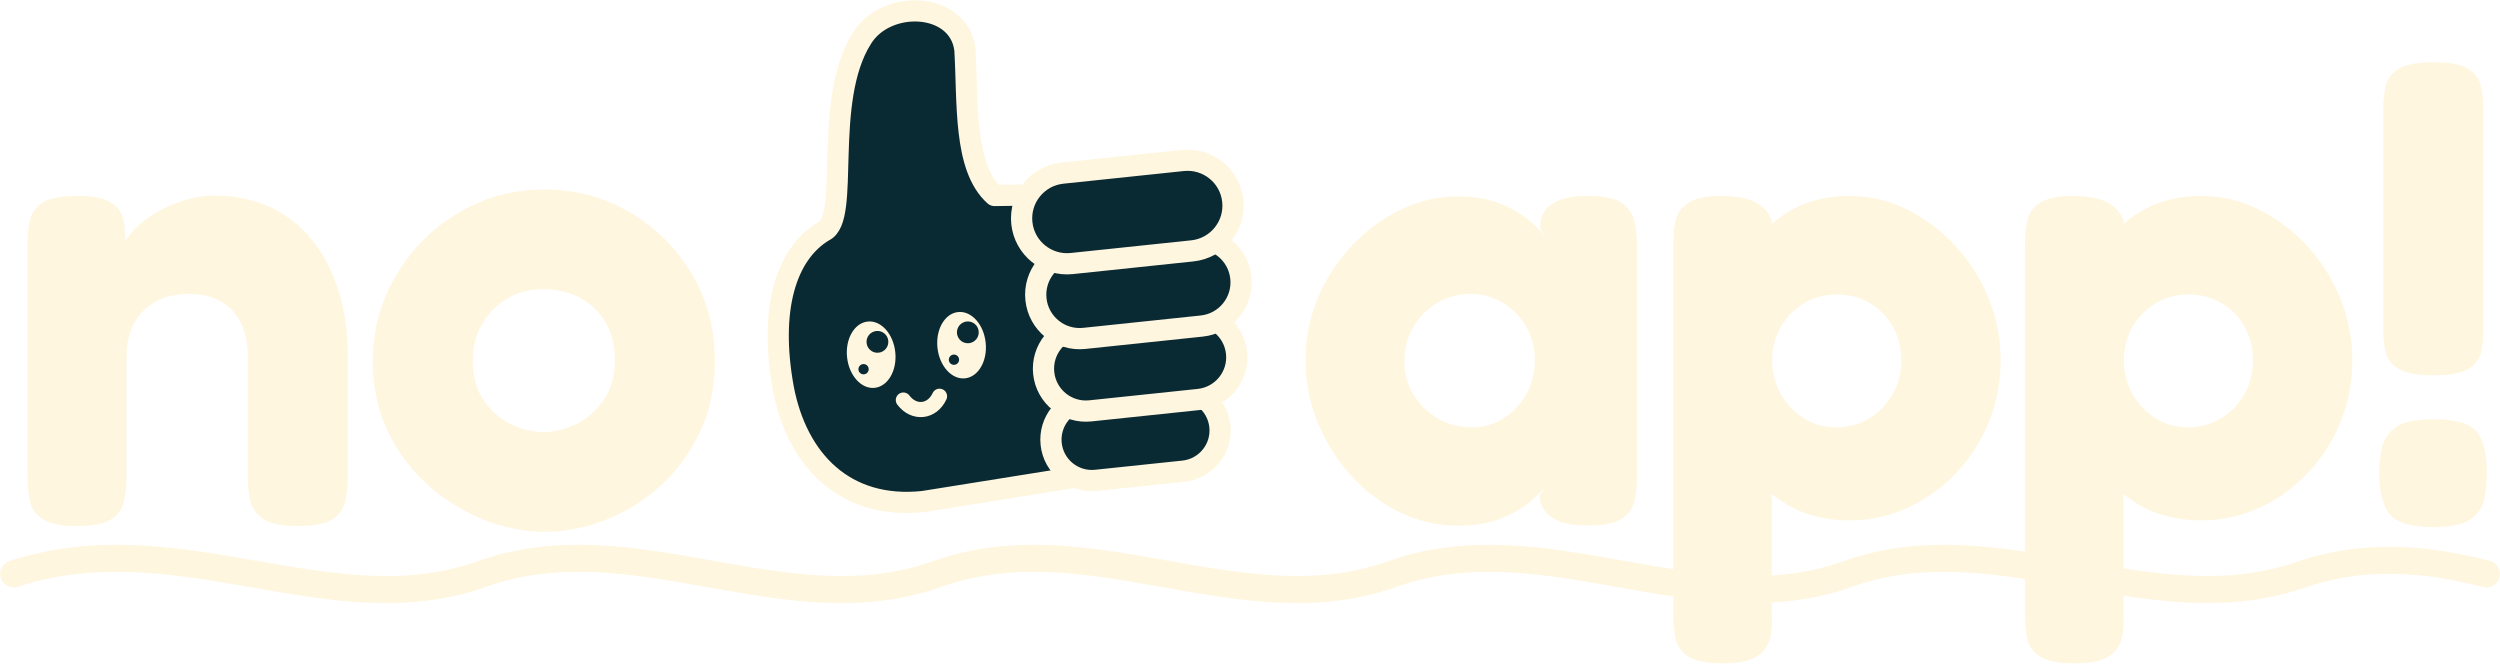
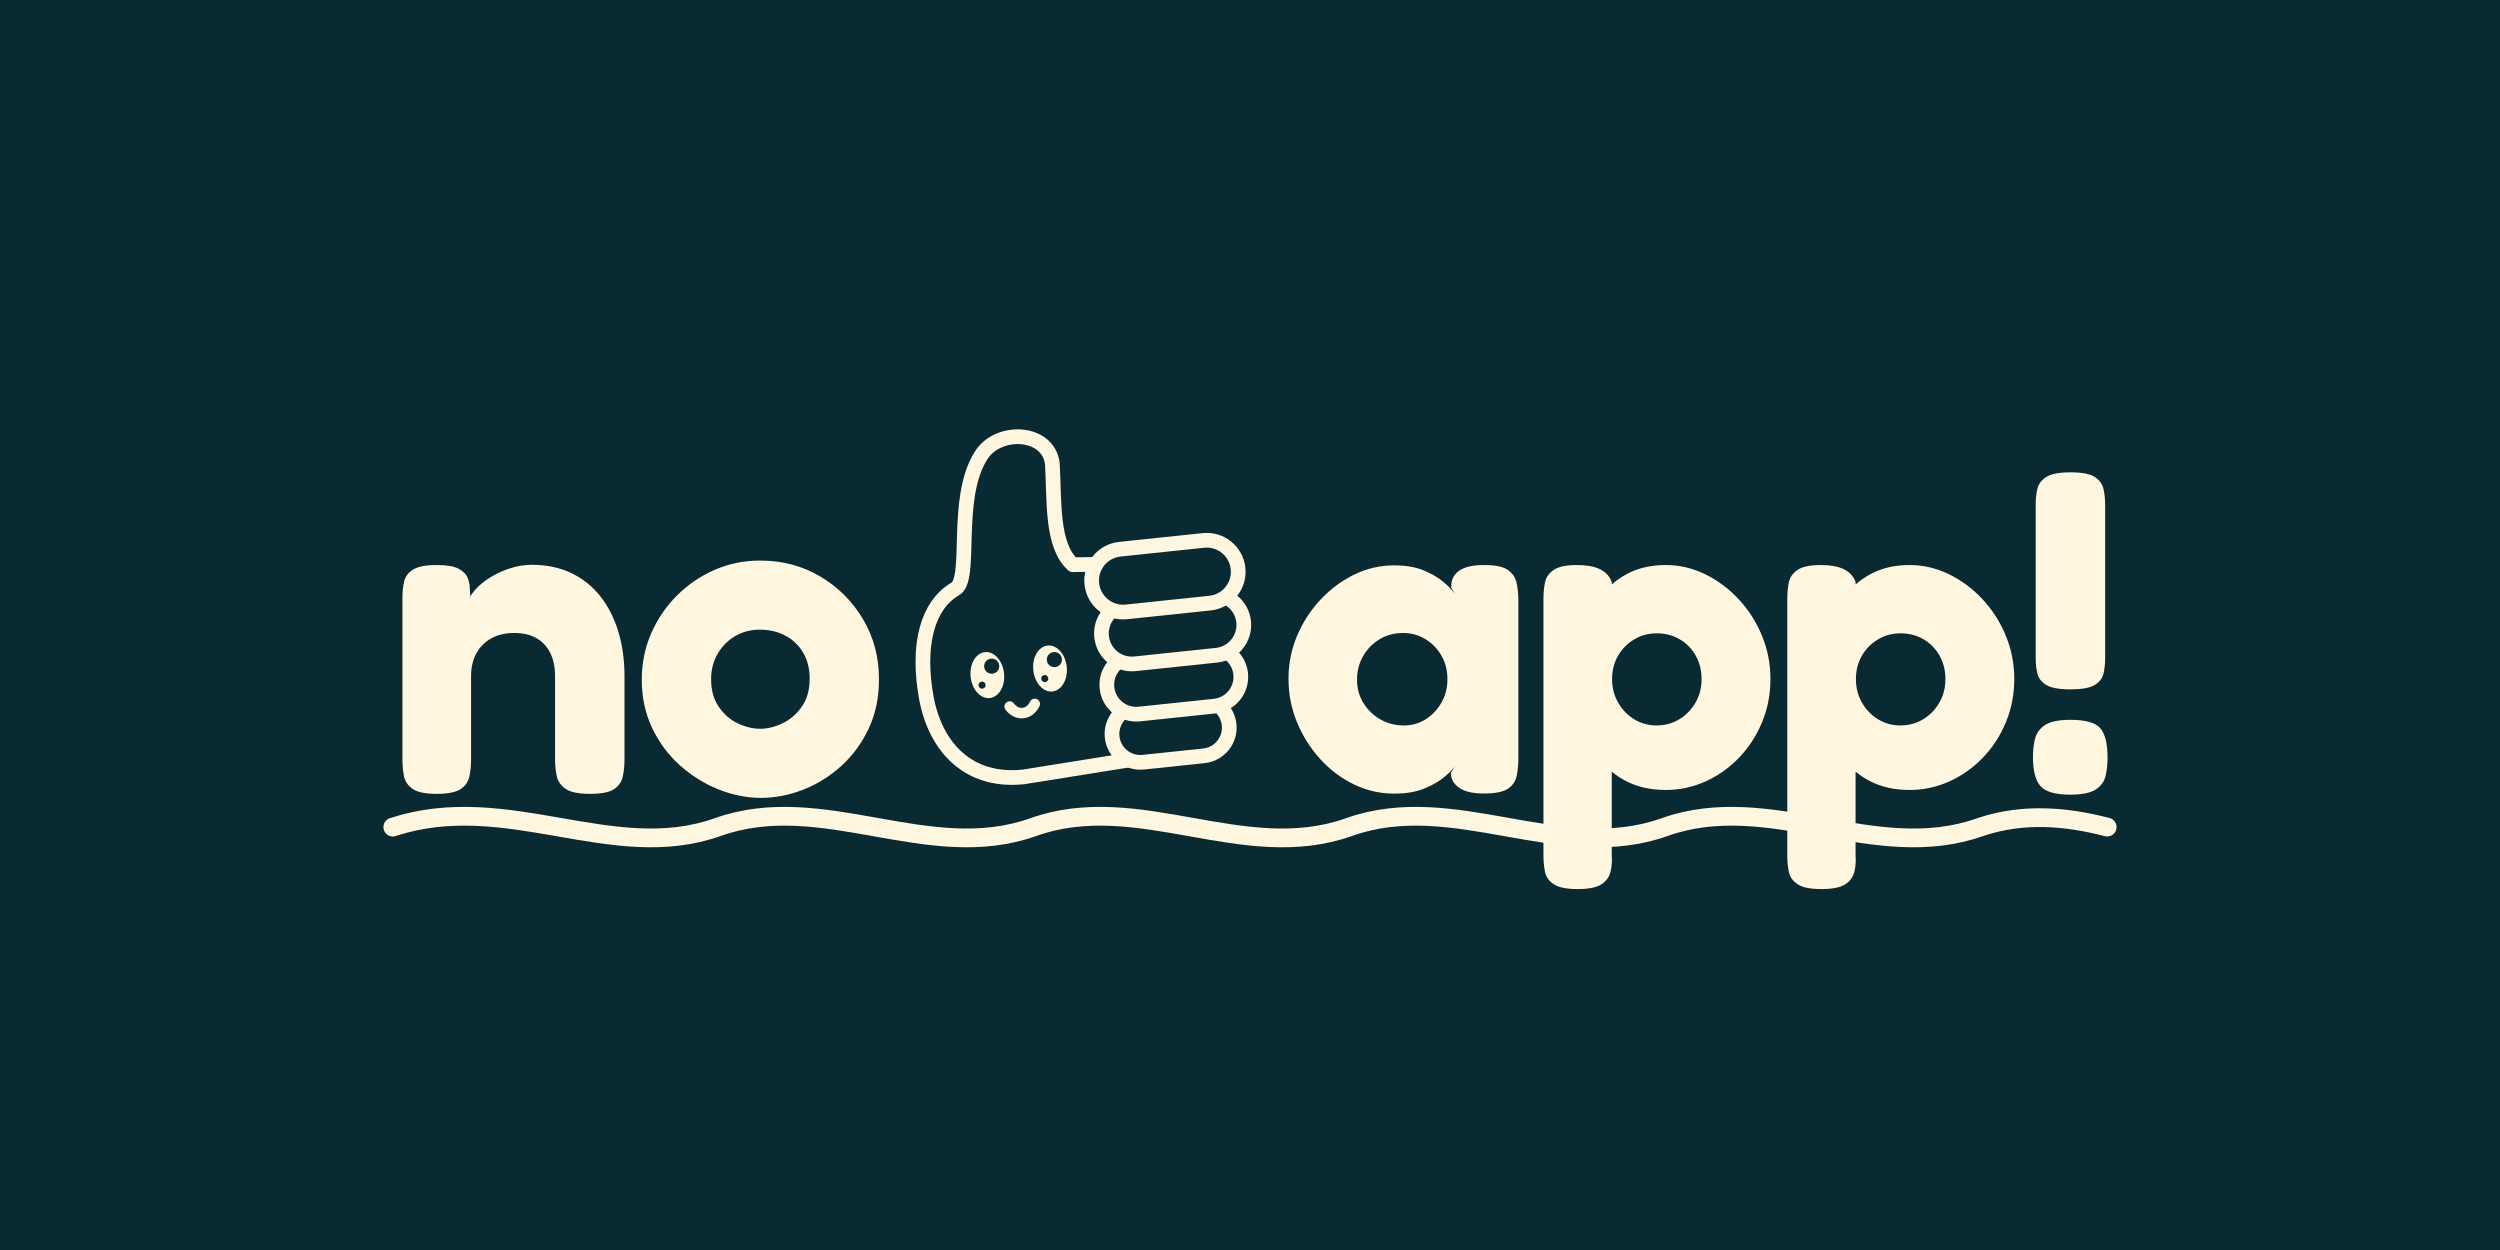
- <svg xmlns="http://www.w3.org/2000/svg" width="832.00" height="220.88" viewBox="184.00 206.00 832.00 220.88">
+ <svg xmlns="http://www.w3.org/2000/svg" width="1200" height="600" viewBox="0 0 1200 600">
+   <rect width="1200" height="600" fill="#0A2A33" />
  <g transform="translate(184.09 188.00)">
    <path d="M 4.46 209.00 C 59.42 191.00 109.92 227.00 160.42 209.00 C 210.93 191.00 261.43 227.00 311.93 209.00 C 362.44 191.00 412.94 227.00 463.44 209.00 C 513.95 191.00 564.45 227.00 614.95 209.00 C 665.46 191.00 715.96 227.00 766.46 209.00 C 787.26 202.00 808.05 204.00 827.36 209.00" fill="none" stroke="#FFF6E0" stroke-width="9" stroke-linecap="round" />
    <path d="M25.41 193.05Q17.435 193.05 13.97 190.658Q10.505 188.265 9.79 184.442Q9.075 180.62 9.075 176.385V99.0Q9.075 94.82 9.872 91.218Q10.67 87.615 14.163 85.415Q17.655 83.215 25.63 83.215Q32.78 83.215 36.108 85.03Q39.435 86.845 40.425 89.485Q41.415 92.125 41.415 94.463Q41.415 96.8 41.745 97.68L40.425 101.915Q40.975 98.505 43.918 95.178Q46.86 91.85 51.315 89.1Q55.77 86.35 60.94 84.728Q66.11 83.105 71.17 83.105Q81.785 83.105 90.062 87.038Q98.34 90.97 104.032 98.175Q109.725 105.38 112.695 115.143Q115.665 124.905 115.665 136.62V176.605Q115.665 180.84 114.868 184.663Q114.07 188.485 110.688 190.768Q107.305 193.05 99.11 193.05Q90.915 193.05 87.423 190.658Q83.93 188.265 83.132 184.442Q82.335 180.62 82.335 176.385V136.565Q82.335 130.075 80.052 125.455Q77.77 120.835 73.453 118.333Q69.135 115.83 62.645 115.83Q56.375 115.83 51.727 118.415Q47.08 121.0 44.55 125.62Q42.02 130.24 42.02 136.565V176.605Q42.02 180.84 41.222 184.663Q40.425 188.485 37.015 190.768Q33.605 193.05 25.41 193.05Z M181.225 194.975Q170.885 194.975 160.71 190.877Q150.535 186.78 142.175 179.273Q133.815 171.765 128.892 161.343Q123.97 150.92 123.97 138.27Q123.97 126.39 128.452 116.078Q132.935 105.765 140.8 97.9Q148.665 90.035 158.895 85.553Q169.125 81.07 180.785 81.07Q196.68 81.07 209.55 88.66Q222.42 96.25 230.12 109.148Q237.82 122.045 237.82 138.05Q237.82 151.305 232.843 161.81Q227.865 172.315 219.642 179.74Q211.42 187.165 201.382 191.07Q191.345 194.975 181.225 194.975ZM180.785 161.81Q186.065 161.81 191.565 159.17Q197.065 156.53 200.805 151.168Q204.545 145.805 204.545 137.775Q204.545 130.68 201.493 125.4Q198.44 120.12 193.022 117.178Q187.605 114.235 180.565 114.235Q174.075 114.235 168.822 117.315Q163.57 120.395 160.407 125.758Q157.245 131.12 157.245 137.995Q157.245 145.915 160.903 151.25Q164.56 156.585 170.005 159.197Q175.45 161.81 180.785 161.81Z M528.22 192.885Q520.025 192.885 516.148 190.025Q512.27 187.165 512.325 182.985L514.635 179.3Q513.205 181.5 509.52 184.69Q505.835 187.88 499.812 190.41Q493.79 192.94 485.1 192.94Q474.98 192.94 465.85 188.54Q456.72 184.14 449.652 176.385Q442.585 168.63 438.487 158.73Q434.39 148.83 434.39 137.775Q434.39 126.995 438.487 117.233Q442.585 107.47 449.762 99.825Q456.94 92.18 465.987 87.78Q475.035 83.38 485.1 83.38Q493.295 83.38 499.015 85.69Q504.735 88.0 508.53 91.135Q512.325 94.27 514.305 97.13L512.49 93.995Q512.325 88.77 516.23 85.993Q520.135 83.215 528.44 83.215Q536.415 83.215 539.77 85.635Q543.125 88.055 543.922 91.96Q544.72 95.865 544.72 100.265V176.22Q544.72 180.51 543.922 184.388Q543.125 188.265 539.742 190.575Q536.36 192.885 528.22 192.885ZM489.83 160.215Q495.605 160.215 500.307 157.218Q505.01 154.22 507.842 149.188Q510.675 144.155 510.675 138.05Q510.675 131.615 507.787 126.665Q504.9 121.715 500.087 118.773Q495.275 115.83 489.39 115.83Q483.065 115.83 478.087 118.855Q473.11 121.88 470.195 126.94Q467.28 132.0 467.28 138.325Q467.28 144.375 470.277 149.325Q473.275 154.275 478.39 157.245Q483.505 160.215 489.83 160.215Z M615.45 191.18Q604.67 191.18 596.475 186.945Q588.28 182.71 582.835 175.257Q577.39 167.805 574.668 158.125Q571.945 148.445 572.11 137.39Q572.275 126.5 575.08 116.683Q577.885 106.865 583.33 99.358Q588.775 91.85 596.805 87.532Q604.835 83.215 615.45 83.215Q625.295 83.215 634.342 87.615Q643.39 92.015 650.485 99.632Q657.58 107.25 661.65 117.123Q665.72 126.995 665.72 137.885Q665.72 149.05 661.65 158.785Q657.58 168.52 650.567 175.78Q643.555 183.04 634.507 187.11Q625.46 191.18 615.45 191.18ZM573.1 238.755Q565.235 238.755 561.743 236.445Q558.25 234.135 557.507 230.477Q556.765 226.82 556.765 222.585V99.605Q556.765 95.315 557.48 91.657Q558.195 88.0 561.605 85.608Q565.015 83.215 572.88 83.215Q579.59 83.215 583.743 85.14Q587.895 87.065 589.545 91.3V222.365Q589.875 226.6 588.995 230.368Q588.115 234.135 584.622 236.445Q581.13 238.755 573.1 238.755ZM610.995 160.215Q617.045 160.215 621.94 157.273Q626.835 154.33 629.75 149.27Q632.665 144.21 632.665 138.05Q632.665 131.67 629.832 126.665Q627.0 121.66 622.105 118.828Q617.21 115.995 611.16 115.995Q605.165 115.995 600.27 118.938Q595.375 121.88 592.543 126.803Q589.71 131.725 589.71 138.05Q589.71 144.21 592.625 149.27Q595.54 154.33 600.352 157.273Q605.165 160.215 610.995 160.215Z M732.49 191.18Q721.71 191.18 713.515 186.945Q705.32 182.71 699.875 175.257Q694.43 167.805 691.707 158.125Q688.985 148.445 689.15 137.39Q689.315 126.5 692.12 116.683Q694.925 106.865 700.37 99.358Q705.815 91.85 713.845 87.532Q721.875 83.215 732.49 83.215Q742.335 83.215 751.382 87.615Q760.43 92.015 767.525 99.632Q774.62 107.25 778.69 117.123Q782.76 126.995 782.76 137.885Q782.76 149.05 778.69 158.785Q774.62 168.52 767.607 175.78Q760.595 183.04 751.547 187.11Q742.5 191.18 732.49 191.18ZM690.14 238.755Q682.275 238.755 678.783 236.445Q675.29 234.135 674.547 230.477Q673.805 226.82 673.805 222.585V99.605Q673.805 95.315 674.52 91.657Q675.235 88.0 678.645 85.608Q682.055 83.215 689.92 83.215Q696.63 83.215 700.783 85.14Q704.935 87.065 706.585 91.3V222.365Q706.915 226.6 706.035 230.368Q705.155 234.135 701.662 236.445Q698.17 238.755 690.14 238.755ZM728.035 160.215Q734.085 160.215 738.98 157.273Q743.875 154.33 746.79 149.27Q749.705 144.21 749.705 138.05Q749.705 131.67 746.872 126.665Q744.04 121.66 739.145 118.828Q734.25 115.995 728.2 115.995Q722.205 115.995 717.31 118.938Q712.415 121.88 709.582 126.803Q706.75 131.725 706.75 138.05Q706.75 144.21 709.665 149.27Q712.58 154.33 717.392 157.273Q722.205 160.215 728.035 160.215Z M809.655 142.89Q801.625 142.89 798.132 140.773Q794.64 138.655 793.842 135.245Q793.045 131.835 793.045 127.93V54.065Q793.045 50.16 793.842 46.668Q794.64 43.175 798.132 40.948Q801.625 38.72 809.765 38.72Q817.96 38.72 821.37 40.92Q824.78 43.12 825.577 46.695Q826.375 50.27 826.375 54.175V127.985Q826.375 131.89 825.577 135.328Q824.78 138.765 821.315 140.828Q817.85 142.89 809.655 142.89ZM809.655 193.435Q798.875 193.435 795.3 189.282Q791.725 185.13 791.725 175.395Q791.725 170.94 792.66 166.843Q793.595 162.745 797.335 160.132Q801.075 157.52 809.765 157.52Q820.71 157.52 824.12 161.618Q827.53 165.715 827.53 175.56Q827.53 180.015 826.677 184.113Q825.825 188.21 822.085 190.822Q818.345 193.435 809.655 193.435Z" fill="#FFF6E0" />
    <g transform="translate(228.96 -10.49) scale(1.0083)">
      <g transform="rotate(-6 110 120)">
        <path d="M28 148 C26 121.7 33.4 104 46.7 97.8 C56.0 94.8 50.6 55.1 65.9 35.8 C75.2 23.7 98.9 27.1 99.3 43.0 C98.5 60.7 94.7 81.7 104.0 92 L126 94 L144 96 L144 186 L70 190 C44 190 30 172 28 148 Z" fill="#0A2A33" stroke="#FFF6E0" stroke-width="7" stroke-linejoin="round" stroke-linecap="round" />
        <rect x="114" y="162" width="56" height="27" rx="13.5" fill="#0A2A33" stroke="#FFF6E0" stroke-width="7" stroke-linejoin="round" stroke-linecap="round" />
        <rect x="114" y="138" width="64" height="28" rx="14" fill="#0A2A33" stroke="#FFF6E0" stroke-width="7" stroke-linejoin="round" stroke-linecap="round" />
        <rect x="114" y="113" width="68" height="29" rx="14.5" fill="#0A2A33" stroke="#FFF6E0" stroke-width="7" stroke-linejoin="round" stroke-linecap="round" />
        <rect x="112" y="87" width="70" height="30" rx="15" fill="#0A2A33" stroke="#FFF6E0" stroke-width="7" stroke-linejoin="round" stroke-linecap="round" />
        <ellipse cx="58" cy="140" rx="8" ry="11" fill="#FFF6E0" />
        <circle cx="60.5" cy="136" r="3.6" fill="#0A2A33" />
        <circle cx="55" cy="144.5" r="1.7" fill="#0A2A33" />
        <ellipse cx="88" cy="140" rx="8" ry="11" fill="#FFF6E0" />
        <circle cx="90.5" cy="136" r="3.6" fill="#0A2A33" />
        <circle cx="85" cy="144.5" r="1.7" fill="#0A2A33" />
        <path d="M67 156 C70 161 76 161 79 156" stroke="#FFF6E0" stroke-width="5" stroke-linecap="round" stroke-linejoin="round" fill="none" />
      </g>
    </g>
  </g>
</svg>
